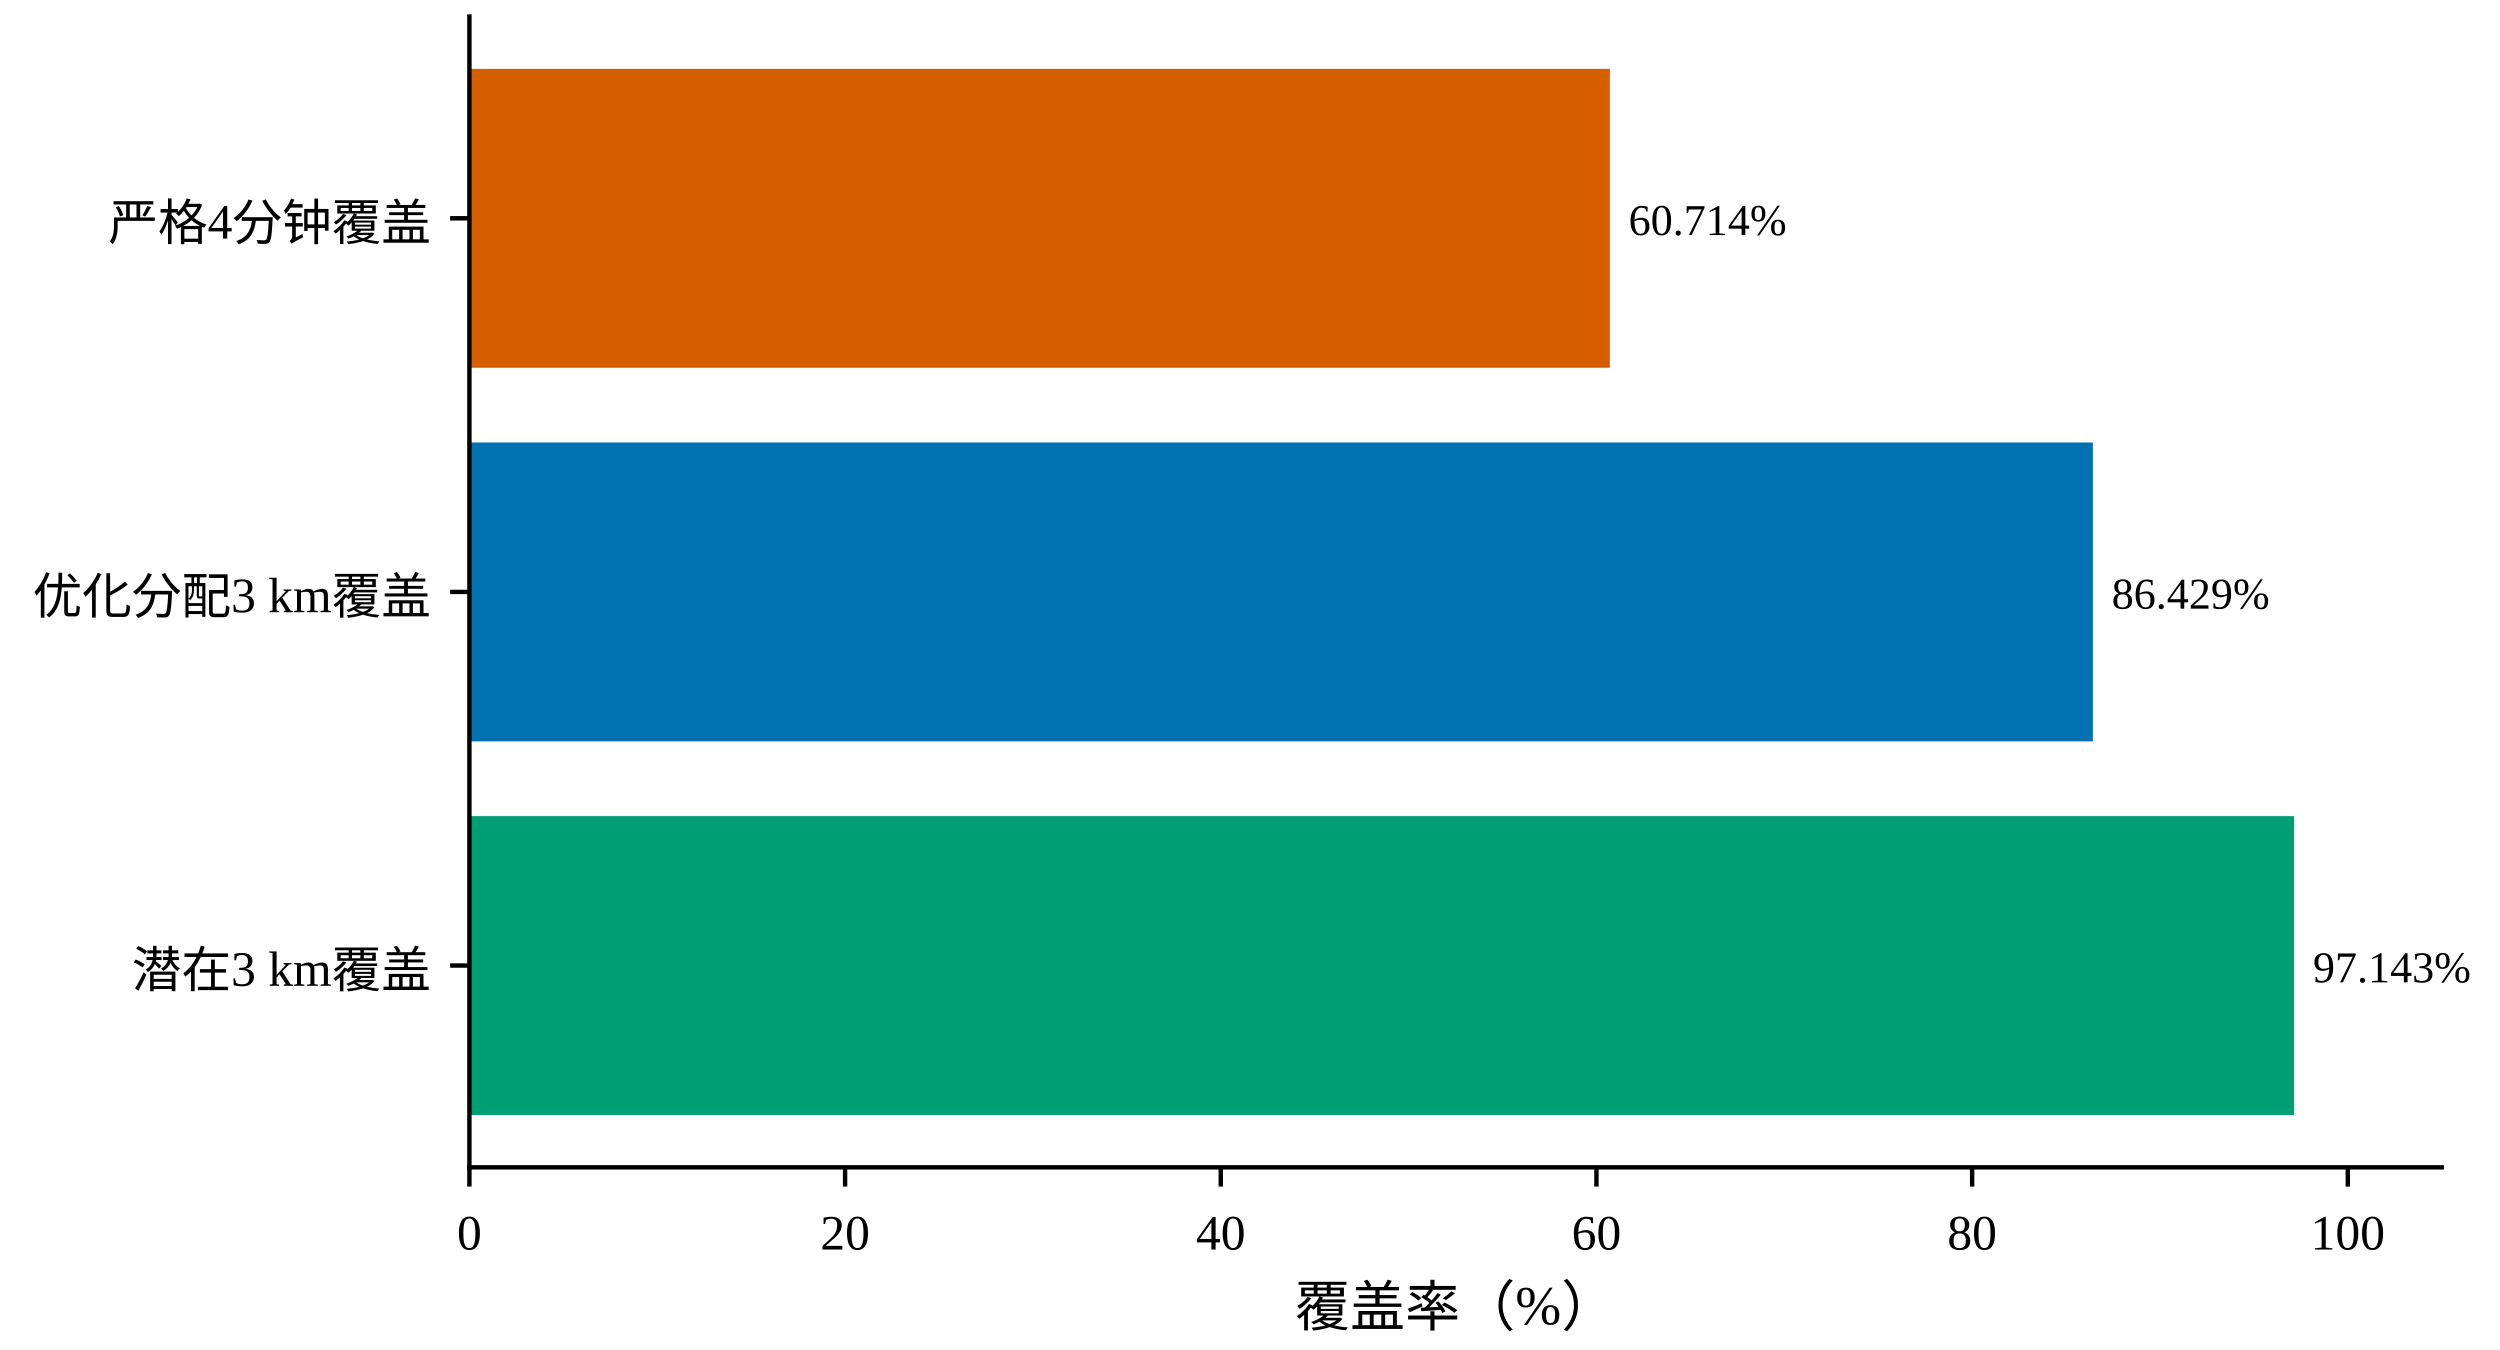
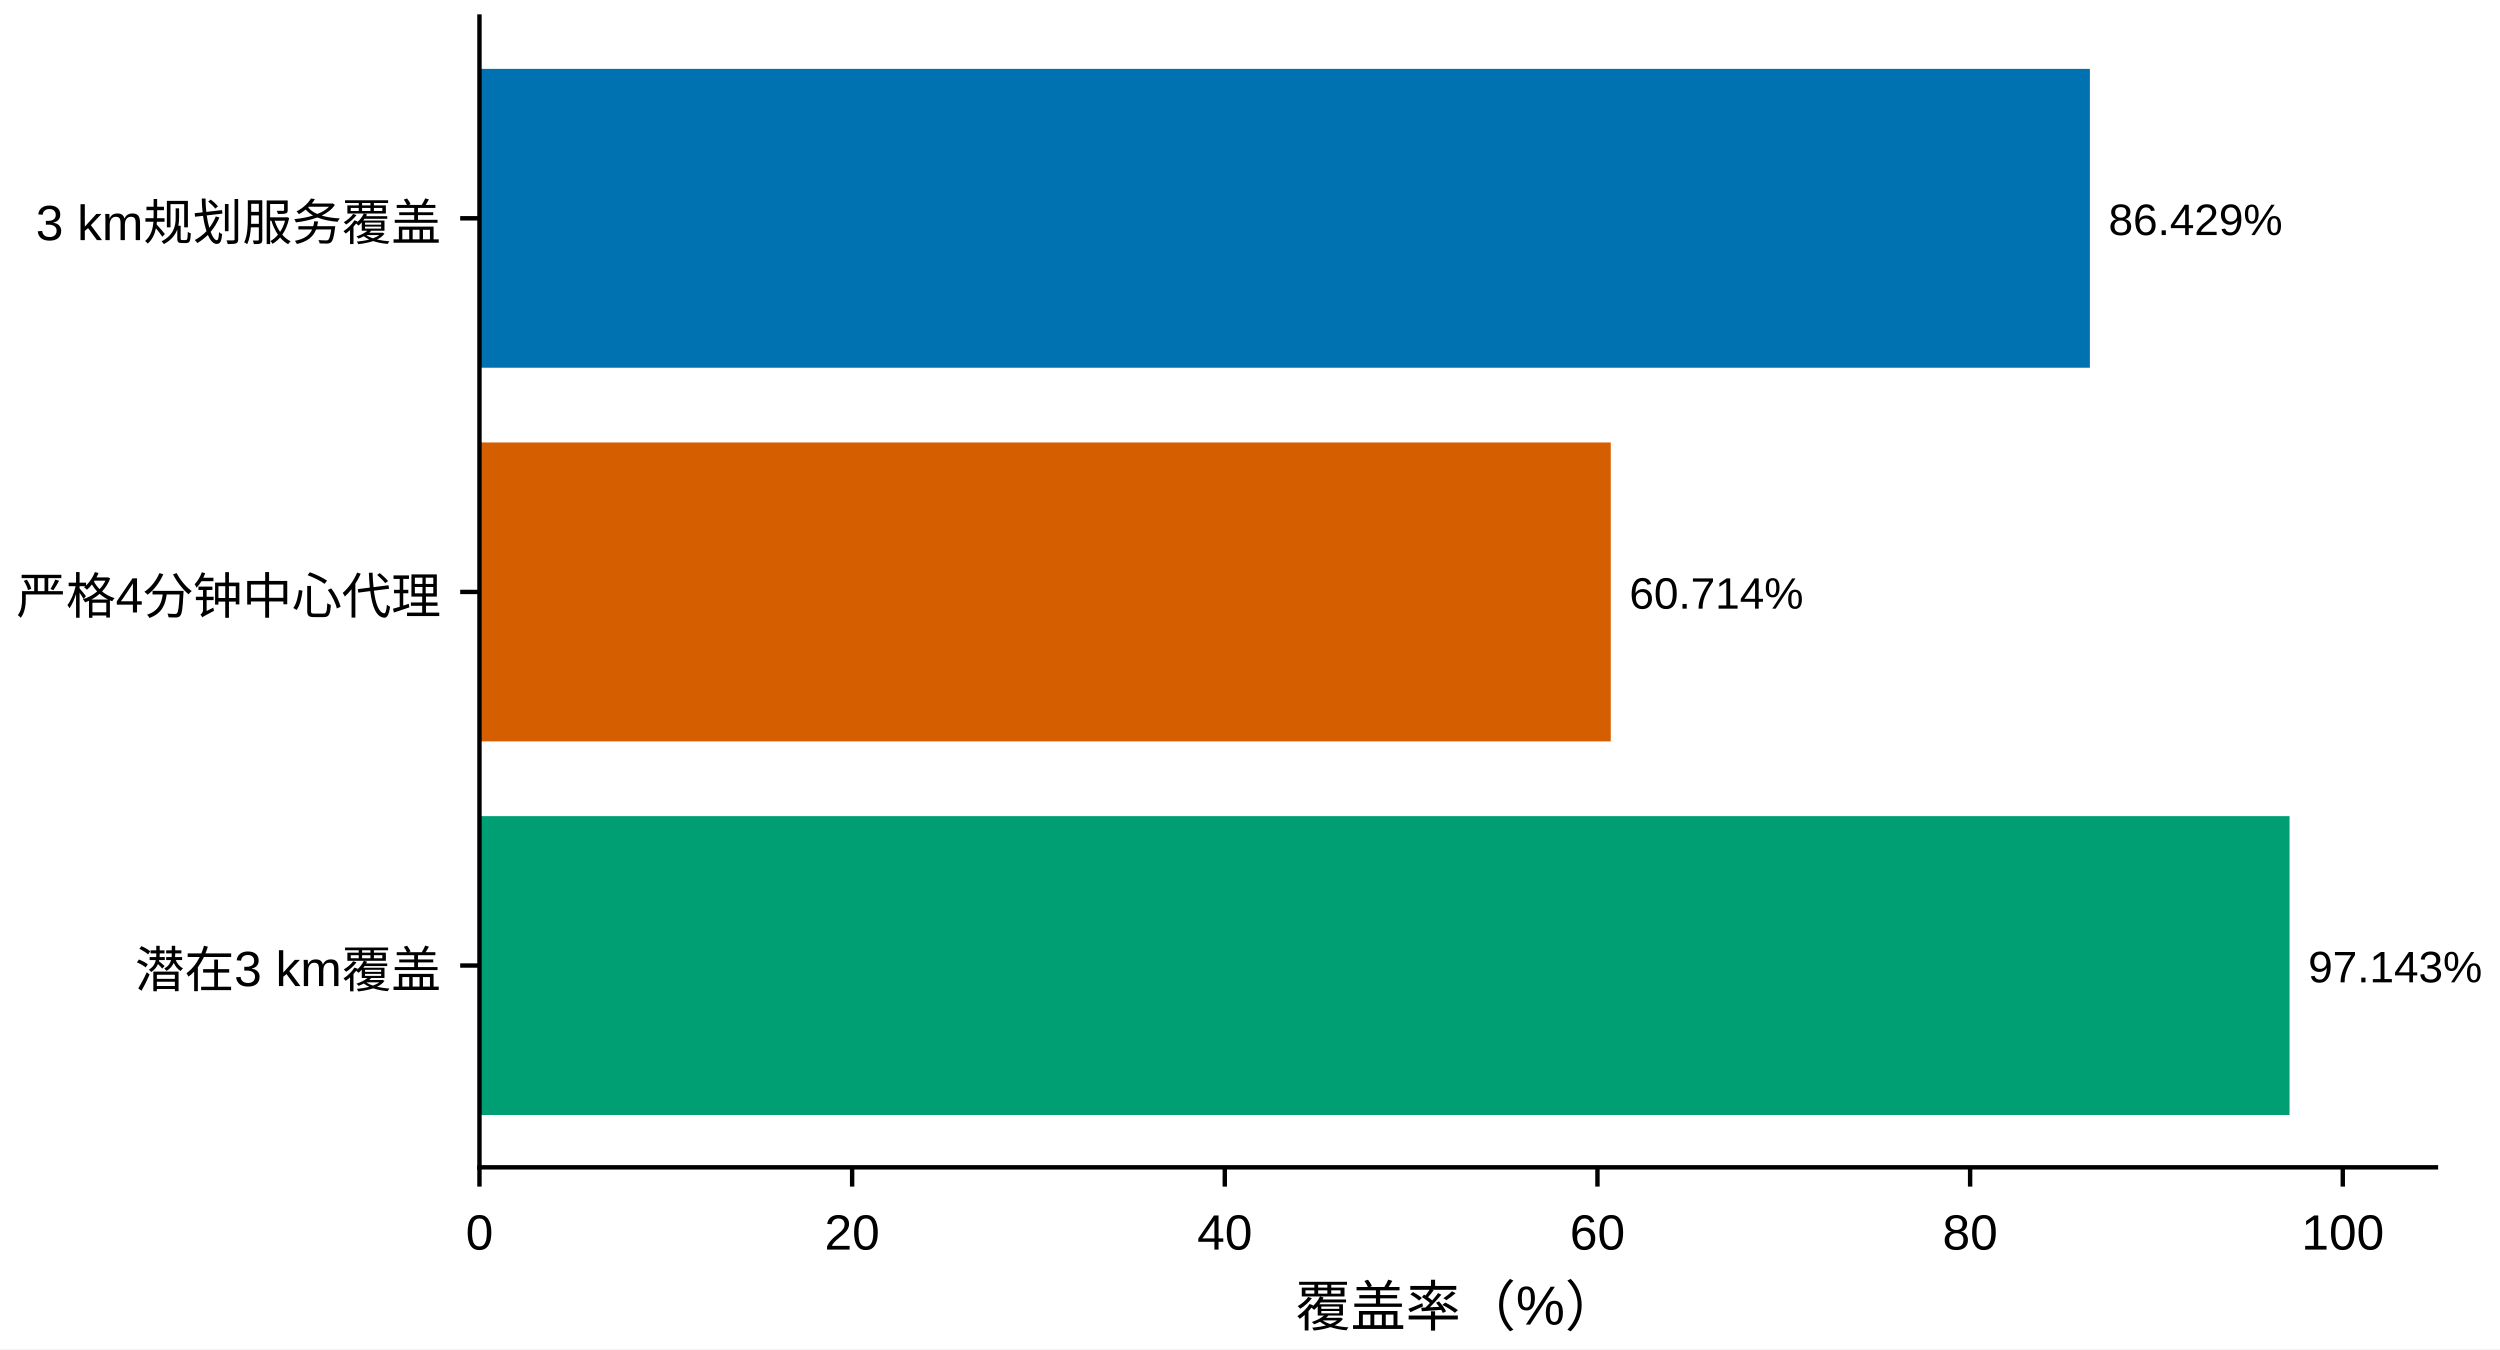
<svg xmlns="http://www.w3.org/2000/svg" xmlns:xlink="http://www.w3.org/1999/xlink" width="453.6pt" height="244.8pt" viewBox="0 0 453.6 244.8" version="1.1">
  <defs>
    <style type="text/css">*{stroke-linejoin: round; stroke-linecap: butt}</style>
  </defs>
  <g id="figure_1">
    <g id="patch_1">
-       <path d="M 0 244.8  L 453.6 244.8  L 453.6 0  L 0 0  z " style="fill: #ffffff" />
+       <path d="M 0 244.8 L 453.6 244.8 L 453.6 0 L 0 0 z " style="fill: #ffffff" />
    </g>
    <g id="axes_1">
      <g id="patch_2">
-         <path d="M 85.169 211.8  L 443.026 211.8  L 443.026 3  L 85.169 3  z " style="fill: #ffffff" />
+         <path d="M 86.995 211.8 L 441.977 211.8 L 441.977 3 L 86.995 3 z " style="fill: #ffffff" />
      </g>
      <g id="patch_3">
-         <path d="M 85.169 12.491  L 292.093 12.491  L 292.093 66.725  L 85.169 66.725  z " clip-path="url(#p02f48eab3f)" style="fill: #d55e00" />
+         <path d="M 86.995 12.491 L 379.191 12.491 L 379.191 66.725 L 86.995 66.725 z " clip-path="url(#paf065098d3)" style="fill: #0072b2" />
      </g>
      <g id="patch_4">
-         <path d="M 85.169 80.283  L 379.731 80.283  L 379.731 134.517  L 85.169 134.517  z " clip-path="url(#p02f48eab3f)" style="fill: #0072b2" />
+         <path d="M 86.995 80.283 L 292.257 80.283 L 292.257 134.517 L 86.995 134.517 z " clip-path="url(#paf065098d3)" style="fill: #d55e00" />
      </g>
      <g id="patch_5">
-         <path d="M 85.169 148.075  L 416.248 148.075  L 416.248 202.309  L 85.169 202.309  z " clip-path="url(#p02f48eab3f)" style="fill: #009e73" />
+         <path d="M 86.995 148.075 L 415.414 148.075 L 415.414 202.309 L 86.995 202.309 z " clip-path="url(#paf065098d3)" style="fill: #009e73" />
      </g>
      <g id="matplotlib.axis_1">
        <g id="xtick_1">
          <g id="line2d_1">
            <defs>
-               <path id="m26943f0d63" d="M 0 0  L 0 3.5  " style="stroke: #000000; stroke-width: 0.8" />
+               <path id="mba5e110585" d="M 0 0 L 0 3.5 " style="stroke: #000000; stroke-width: 0.8" />
            </defs>
            <g>
-               <use xlink:href="#m26943f0d63" x="85.169" y="211.8" style="stroke: #000000; stroke-width: 0.8" />
+               <use xlink:href="#mba5e110585" x="86.995" y="211.8" style="stroke: #000000; stroke-width: 0.8" />
            </g>
          </g>
          <g id="text_1">
-             <text style="font-size: 9px; font-family: 'Noto Serif SC', 'Times New Roman', 'Times', 'DejaVu Serif', serif; text-anchor: middle" x="85.169" y="226.72" transform="rotate(-0 85.16852 226.7198)">0</text>
+             <text style="font-size: 9px; font-family: 'Noto Sans SC', 'Arial', 'Helvetica', 'DejaVu Sans', sans-serif; text-anchor: middle" x="86.995" y="226.72" transform="rotate(-0 86.99524 226.7198)">0</text>
          </g>
        </g>
        <g id="xtick_2">
          <g id="line2d_2">
            <g>
-               <use xlink:href="#m26943f0d63" x="153.332" y="211.8" style="stroke: #000000; stroke-width: 0.8" />
+               <use xlink:href="#mba5e110585" x="154.611" y="211.8" style="stroke: #000000; stroke-width: 0.8" />
            </g>
          </g>
          <g id="text_2">
-             <text style="font-size: 9px; font-family: 'Noto Serif SC', 'Times New Roman', 'Times', 'DejaVu Serif', serif; text-anchor: middle" x="153.332" y="226.72" transform="rotate(-0 153.3319 226.7198)">20</text>
+             <text style="font-size: 9px; font-family: 'Noto Sans SC', 'Arial', 'Helvetica', 'DejaVu Sans', sans-serif; text-anchor: middle" x="154.611" y="226.72" transform="rotate(-0 154.6109 226.7198)">20</text>
          </g>
        </g>
        <g id="xtick_3">
          <g id="line2d_3">
            <g>
-               <use xlink:href="#m26943f0d63" x="221.495" y="211.8" style="stroke: #000000; stroke-width: 0.8" />
+               <use xlink:href="#mba5e110585" x="222.226" y="211.8" style="stroke: #000000; stroke-width: 0.8" />
            </g>
          </g>
          <g id="text_3">
-             <text style="font-size: 9px; font-family: 'Noto Serif SC', 'Times New Roman', 'Times', 'DejaVu Serif', serif; text-anchor: middle" x="221.495" y="226.72" transform="rotate(-0 221.4952 226.7198)">40</text>
+             <text style="font-size: 9px; font-family: 'Noto Sans SC', 'Arial', 'Helvetica', 'DejaVu Sans', sans-serif; text-anchor: middle" x="222.226" y="226.72" transform="rotate(-0 222.2265 226.7198)">40</text>
          </g>
        </g>
        <g id="xtick_4">
          <g id="line2d_4">
            <g>
-               <use xlink:href="#m26943f0d63" x="289.659" y="211.8" style="stroke: #000000; stroke-width: 0.8" />
+               <use xlink:href="#mba5e110585" x="289.842" y="211.8" style="stroke: #000000; stroke-width: 0.8" />
            </g>
          </g>
          <g id="text_4">
-             <text style="font-size: 9px; font-family: 'Noto Serif SC', 'Times New Roman', 'Times', 'DejaVu Serif', serif; text-anchor: middle" x="289.659" y="226.72" transform="rotate(-0 289.6585 226.7198)">60</text>
+             <text style="font-size: 9px; font-family: 'Noto Sans SC', 'Arial', 'Helvetica', 'DejaVu Sans', sans-serif; text-anchor: middle" x="289.842" y="226.72" transform="rotate(-0 289.8421 226.7198)">60</text>
          </g>
        </g>
        <g id="xtick_5">
          <g id="line2d_5">
            <g>
-               <use xlink:href="#m26943f0d63" x="357.822" y="211.8" style="stroke: #000000; stroke-width: 0.8" />
+               <use xlink:href="#mba5e110585" x="357.458" y="211.8" style="stroke: #000000; stroke-width: 0.8" />
            </g>
          </g>
          <g id="text_5">
-             <text style="font-size: 9px; font-family: 'Noto Serif SC', 'Times New Roman', 'Times', 'DejaVu Serif', serif; text-anchor: middle" x="357.822" y="226.72" transform="rotate(-0 357.8218 226.7198)">80</text>
+             <text style="font-size: 9px; font-family: 'Noto Sans SC', 'Arial', 'Helvetica', 'DejaVu Sans', sans-serif; text-anchor: middle" x="357.458" y="226.72" transform="rotate(-0 357.4577 226.7198)">80</text>
          </g>
        </g>
        <g id="xtick_6">
          <g id="line2d_6">
            <g>
-               <use xlink:href="#m26943f0d63" x="425.985" y="211.8" style="stroke: #000000; stroke-width: 0.8" />
+               <use xlink:href="#mba5e110585" x="425.073" y="211.8" style="stroke: #000000; stroke-width: 0.8" />
            </g>
          </g>
          <g id="text_6">
-             <text style="font-size: 9px; font-family: 'Noto Serif SC', 'Times New Roman', 'Times', 'DejaVu Serif', serif; text-anchor: middle" x="425.985" y="226.72" transform="rotate(-0 425.9852 226.7198)">100</text>
+             <text style="font-size: 9px; font-family: 'Noto Sans SC', 'Arial', 'Helvetica', 'DejaVu Sans', sans-serif; text-anchor: middle" x="425.073" y="226.72" transform="rotate(-0 425.0733 226.7198)">100</text>
          </g>
        </g>
        <g id="text_7">
-           <text style="font-size: 10px; font-family: 'Noto Serif SC', 'Times New Roman', 'Times', 'DejaVu Serif', serif; text-anchor: middle" x="264.097" y="240.6" transform="rotate(-0 264.0973 240.5998)">覆盖率（%）</text>
+           <text style="font-size: 10px; font-family: 'Noto Sans SC', 'Arial', 'Helvetica', 'DejaVu Sans', sans-serif; text-anchor: middle" x="264.486" y="240.6" transform="rotate(-0 264.4862 240.5998)">覆盖率（%）</text>
        </g>
      </g>
      <g id="matplotlib.axis_2">
        <g id="ytick_1">
          <g id="line2d_7">
            <defs>
-               <path id="m07487e52c2" d="M 0 0  L -3.5 0  " style="stroke: #000000; stroke-width: 0.8" />
+               <path id="m757994d0eb" d="M 0 0 L -3.5 0 " style="stroke: #000000; stroke-width: 0.8" />
            </defs>
            <g>
-               <use xlink:href="#m07487e52c2" x="85.169" y="39.608" style="stroke: #000000; stroke-width: 0.8" />
+               <use xlink:href="#m757994d0eb" x="86.995" y="39.608" style="stroke: #000000; stroke-width: 0.8" />
            </g>
          </g>
          <g id="text_8">
-             <text style="font-size: 9px; font-family: 'Noto Serif SC', 'Times New Roman', 'Times', 'DejaVu Serif', serif; text-anchor: end" x="78.169" y="43.568" transform="rotate(-0 78.16852 43.56795)">严格4分钟覆盖</text>
+             <text style="font-size: 9px; font-family: 'Noto Sans SC', 'Arial', 'Helvetica', 'DejaVu Sans', sans-serif; text-anchor: end" x="79.995" y="43.568" transform="rotate(-0 79.99524 43.56795)">3 km规划服务覆盖</text>
          </g>
        </g>
        <g id="ytick_2">
          <g id="line2d_8">
            <g>
-               <use xlink:href="#m07487e52c2" x="85.169" y="107.4" style="stroke: #000000; stroke-width: 0.8" />
+               <use xlink:href="#m757994d0eb" x="86.995" y="107.4" style="stroke: #000000; stroke-width: 0.8" />
            </g>
          </g>
          <g id="text_9">
-             <text style="font-size: 9px; font-family: 'Noto Serif SC', 'Times New Roman', 'Times', 'DejaVu Serif', serif; text-anchor: end" x="78.169" y="111.36" transform="rotate(-0 78.16852 111.36)">优化分配3 km覆盖</text>
+             <text style="font-size: 9px; font-family: 'Noto Sans SC', 'Arial', 'Helvetica', 'DejaVu Sans', sans-serif; text-anchor: end" x="79.995" y="111.36" transform="rotate(-0 79.99524 111.36)">严格4分钟中心代理</text>
          </g>
        </g>
        <g id="ytick_3">
          <g id="line2d_9">
            <g>
-               <use xlink:href="#m07487e52c2" x="85.169" y="175.192" style="stroke: #000000; stroke-width: 0.8" />
+               <use xlink:href="#m757994d0eb" x="86.995" y="175.192" style="stroke: #000000; stroke-width: 0.8" />
            </g>
          </g>
          <g id="text_10">
-             <text style="font-size: 9px; font-family: 'Noto Serif SC', 'Times New Roman', 'Times', 'DejaVu Serif', serif; text-anchor: end" x="78.169" y="179.152" transform="rotate(-0 78.16852 179.1521)">潜在3 km覆盖</text>
+             <text style="font-size: 9px; font-family: 'Noto Sans SC', 'Arial', 'Helvetica', 'DejaVu Sans', sans-serif; text-anchor: end" x="79.995" y="179.152" transform="rotate(-0 79.99524 179.1521)">潜在3 km覆盖</text>
          </g>
        </g>
      </g>
      <g id="patch_6">
-         <path d="M 85.169 211.8  L 85.169 3  " style="fill: none; stroke: #000000; stroke-width: 0.8; stroke-linejoin: miter; stroke-linecap: square" />
+         <path d="M 86.995 211.8 L 86.995 3 " style="fill: none; stroke: #000000; stroke-width: 0.8; stroke-linejoin: miter; stroke-linecap: square" />
      </g>
      <g id="patch_7">
-         <path d="M 85.169 211.8  L 443.026 211.8  " style="fill: none; stroke: #000000; stroke-width: 0.8; stroke-linejoin: miter; stroke-linecap: square" />
+         <path d="M 86.995 211.8 L 441.977 211.8 " style="fill: none; stroke: #000000; stroke-width: 0.8; stroke-linejoin: miter; stroke-linecap: square" />
      </g>
      <g id="text_11">
-         <text style="font-size: 8px; font-family: 'Noto Serif SC', 'Times New Roman', 'Times', 'DejaVu Serif', serif; text-anchor: start" x="295.501" y="42.648" transform="rotate(-0 295.5011 42.64795)">60.714%</text>
+         <text style="font-size: 8px; font-family: 'Noto Sans SC', 'Arial', 'Helvetica', 'DejaVu Sans', sans-serif; text-anchor: start" x="382.572" y="42.648" transform="rotate(-0 382.5721 42.64795)">86.429%</text>
      </g>
      <g id="text_12">
-         <text style="font-size: 8px; font-family: 'Noto Serif SC', 'Times New Roman', 'Times', 'DejaVu Serif', serif; text-anchor: start" x="383.14" y="110.44" transform="rotate(-0 383.1396 110.44)">86.429%</text>
+         <text style="font-size: 8px; font-family: 'Noto Sans SC', 'Arial', 'Helvetica', 'DejaVu Sans', sans-serif; text-anchor: start" x="295.638" y="110.44" transform="rotate(-0 295.6377 110.44)">60.714%</text>
      </g>
      <g id="text_13">
-         <text style="font-size: 8px; font-family: 'Noto Serif SC', 'Times New Roman', 'Times', 'DejaVu Serif', serif; text-anchor: start" x="419.656" y="178.232" transform="rotate(-0 419.6557 178.2321)">97.143%</text>
+         <text style="font-size: 8px; font-family: 'Noto Sans SC', 'Arial', 'Helvetica', 'DejaVu Sans', sans-serif; text-anchor: start" x="418.795" y="178.232" transform="rotate(-0 418.7947 178.2321)">97.143%</text>
      </g>
    </g>
  </g>
  <defs>
-     <clipPath id="p02f48eab3f">
-       <rect x="85.169" y="3" width="357.857" height="208.8" />
+     <clipPath id="paf065098d3">
+       <rect x="86.995" y="3" width="354.982" height="208.8" />
    </clipPath>
  </defs>
</svg>
